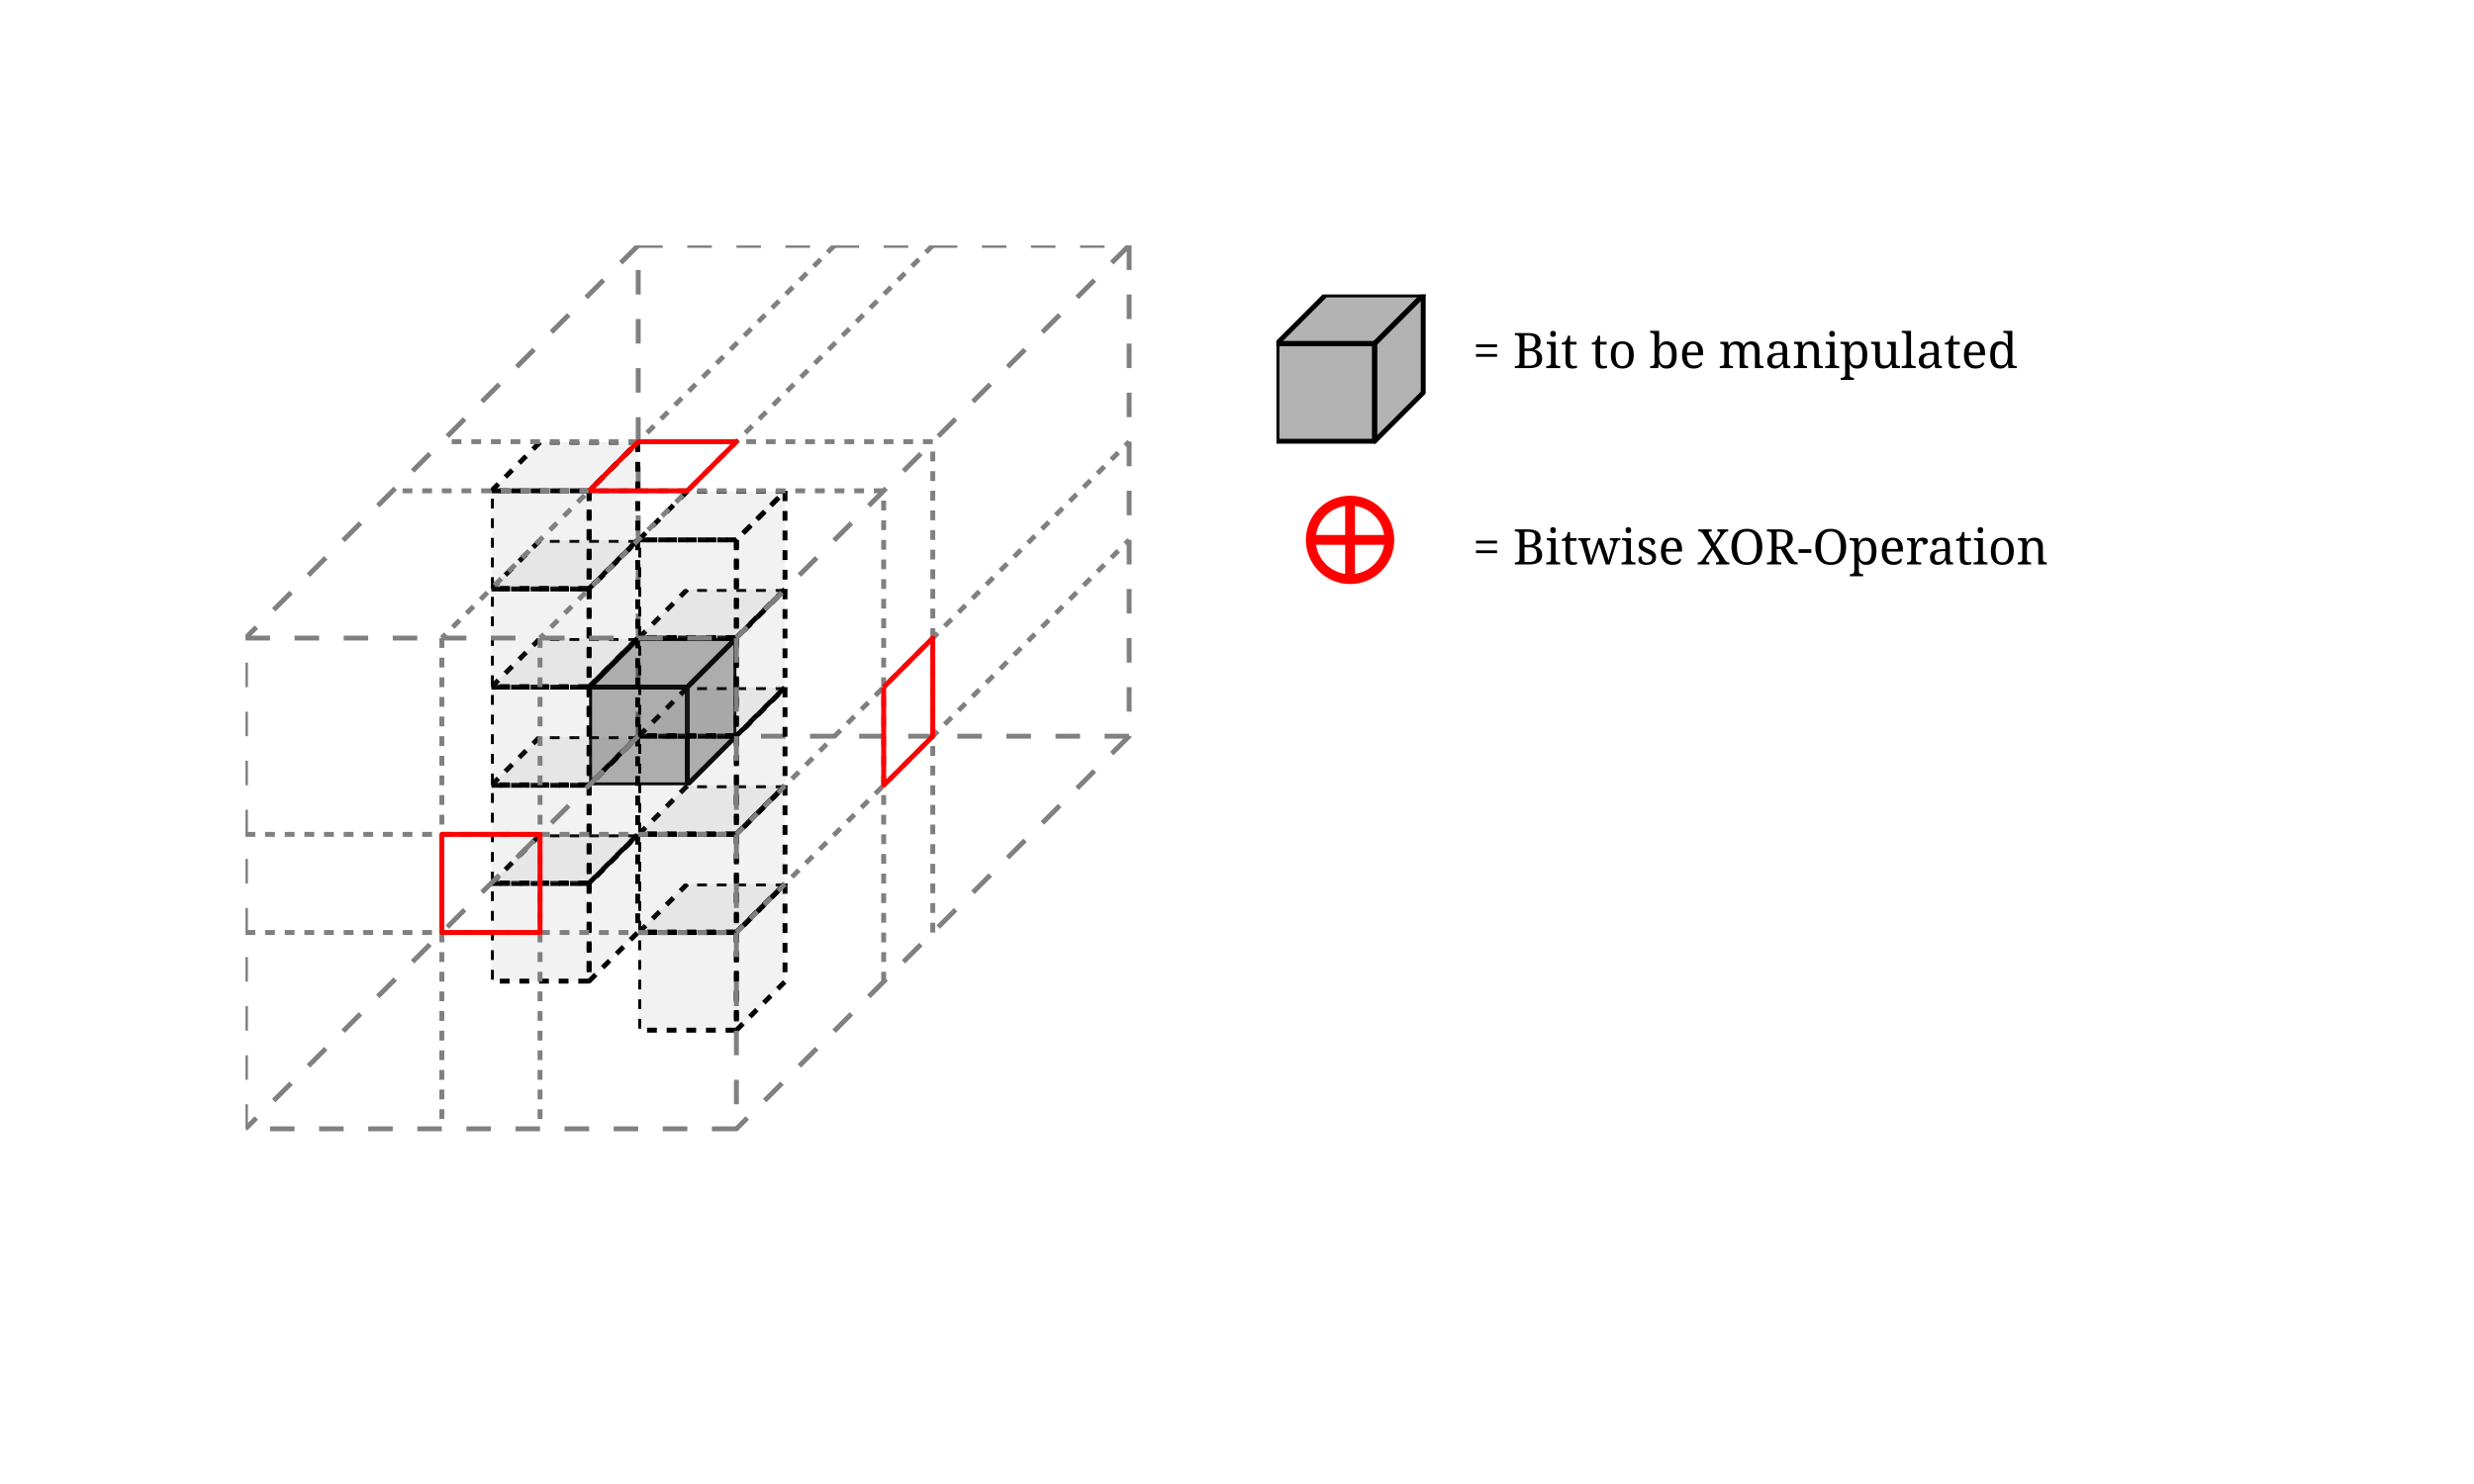
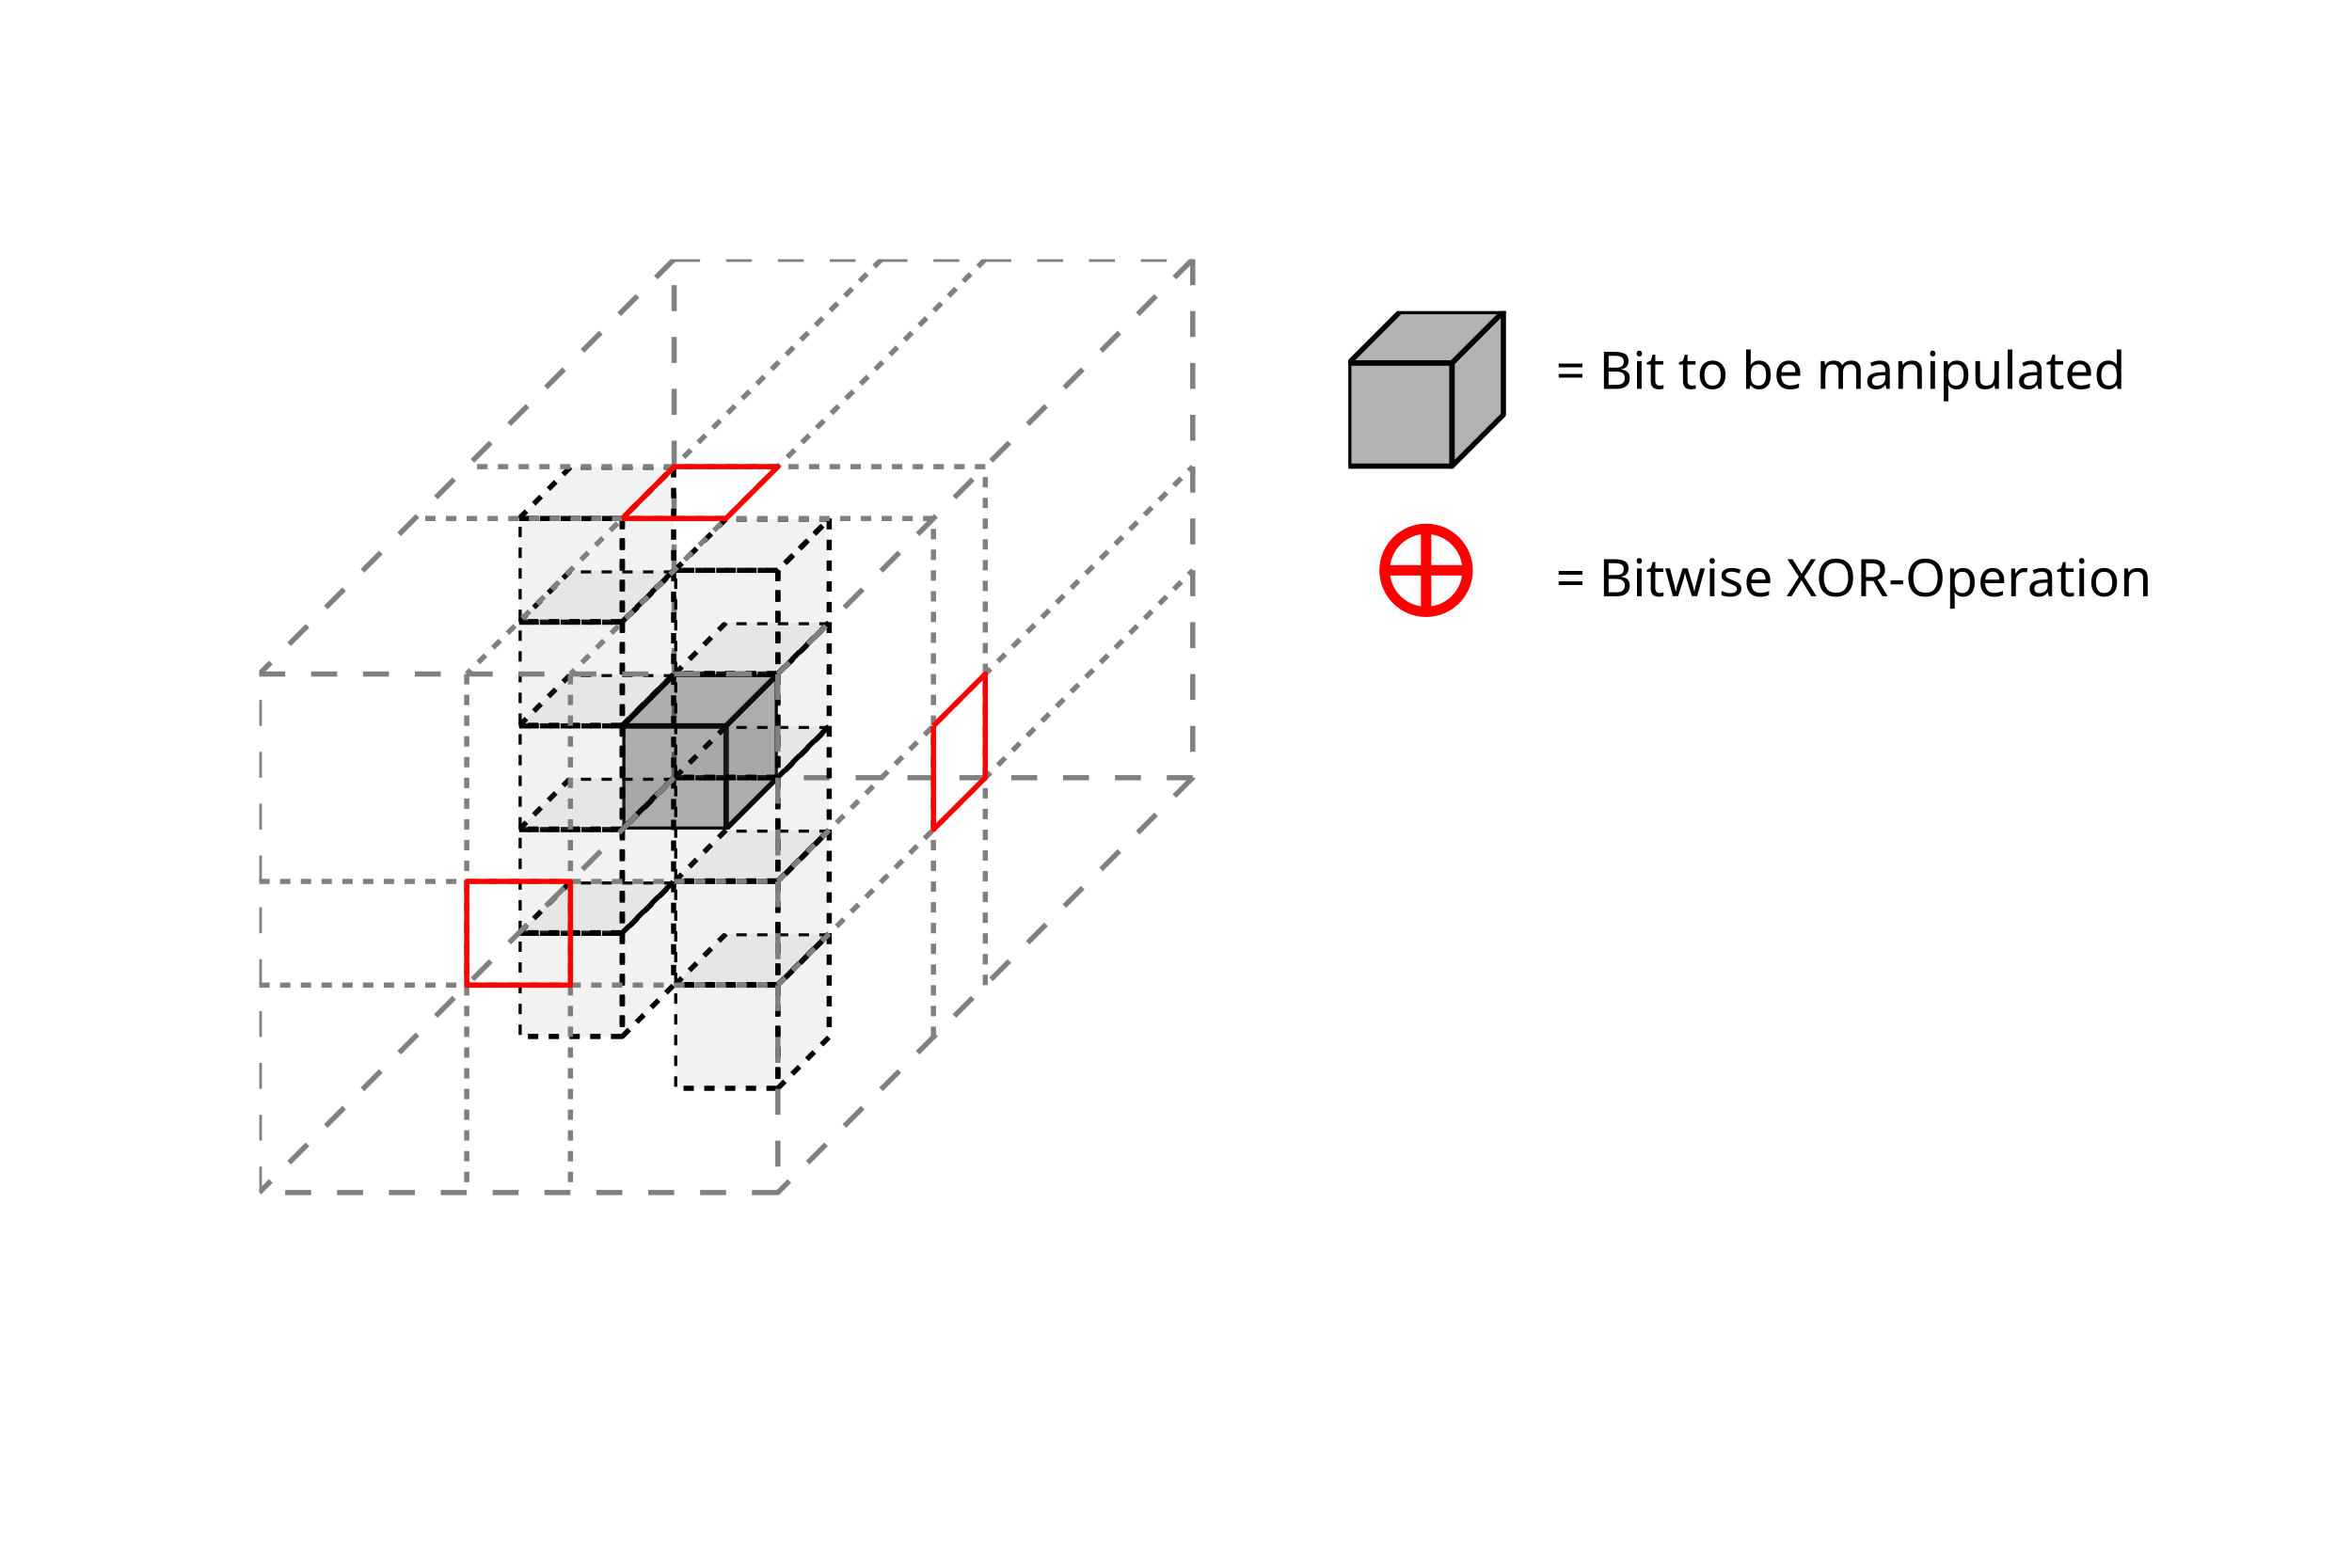
- <svg xmlns="http://www.w3.org/2000/svg" xmlns:xlink="http://www.w3.org/1999/xlink" width="200mm" height="120mm" id="svg2">
+ <svg xmlns="http://www.w3.org/2000/svg" xmlns:xlink="http://www.w3.org/1999/xlink" width="180mm" height="120mm" id="svg2">
  <defs id="defs4">
    <svg width="30" height="30" id="bit" fill="black" fill-opacity="0.3">
      <rect y="10" x="0.1" width="19.9" height="19.9" stroke="black" />
      <polygon stroke="black" points="0.1 10, 10 0.1, 29.9 0.1, 20 10" />
      <polygon stroke="black" points="29.9 0.1, 29.9 20, 20 29.9, 20 10" />
    </svg>
    <svg width="30" height="30" id="bit2" fill-opacity="0.1" fill="grey">
      <rect y="10" x="0.1" width="19.9" height="19.9" stroke="black" stroke-dasharray="2,2" />
      <polygon stroke="black" points="0.1 10, 10 0.1, 29.9 0.1, 20 10" stroke-dasharray="2,2" />
      <polygon stroke="black" points="29.9 0.1, 29.9 20, 20 29.9, 20 10" stroke-dasharray="2,2" />
    </svg>
    <path id="arrow0" d="m 0 0 l 50 0 -4 -4 m 4 4 l -4 4" stroke="black" />
    <path id="arrow1" d="m 0 0 l 20 0 -4 -4 m 4 4 l -4 4" stroke="black" />
    <svg width="100" height="100" id="lane">
      <use xlink:href="#bit" x="70" y="0" />
      <use xlink:href="#bit" x="60" y="10" />
      <use xlink:href="#bit" x="50" y="20" />
      <use xlink:href="#bit" x="40" y="30" />
      <use xlink:href="#bit" x="30" y="40" />
      <use xlink:href="#bit" x="20" y="50" />
      <use xlink:href="#bit" x="10" y="60" />
      <use xlink:href="#bit" x="0" y="70" />
    </svg>
    <svg width="180" height="100" id="plane">
      <use xlink:href="#lane" x="0" y="0" />
      <use xlink:href="#lane" x="20" y="0" />
      <use xlink:href="#lane" x="40" y="0" />
      <use xlink:href="#lane" x="60" y="0" />
      <use xlink:href="#lane" x="80" y="0" />
    </svg>
    <svg width="180" height="180" id="state">
      <use xlink:href="#plane" x="0" y="80" />
      <use xlink:href="#plane" x="0" y="60" />
      <use xlink:href="#plane" x="0" y="40" />
      <use xlink:href="#plane" x="0" y="20" />
      <use xlink:href="#plane" x="0" y="0" />
    </svg>
    <svg width="110" height="30" id="row">
      <use xlink:href="#bit" x="0" y="0" />
      <use xlink:href="#bit" x="20" y="0" />
      <use xlink:href="#bit" x="40" y="0" />
      <use xlink:href="#bit" x="60" y="0" />
      <use xlink:href="#bit" x="80" y="0" />
    </svg>
    <svg width="30" height="110" id="column">
      <use xlink:href="#bit2" x="0" y="80" />
      <use xlink:href="#bit2" x="0" y="60" />
      <use xlink:href="#bit2" x="0" y="40" />
      <use xlink:href="#bit2" x="0" y="20" />
      <use xlink:href="#bit2" x="0" y="0" />
    </svg>
    <svg width="110" height="110" id="slice">
      <use xlink:href="#row" x="0" y="80" />
      <use xlink:href="#row" x="0" y="60" />
      <use xlink:href="#row" x="0" y="40" />
      <use xlink:href="#row" x="0" y="20" />
      <use xlink:href="#row" x="0" y="0" />
    </svg>
    <svg width="100" height="180" id="sheet">
      <use xlink:href="#lane" x="0" y="80" />
      <use xlink:href="#lane" x="0" y="60" />
      <use xlink:href="#lane" x="0" y="40" />
      <use xlink:href="#lane" x="0" y="20" />
      <use xlink:href="#lane" x="0" y="0" />
    </svg>
    <svg id="xor" width="20" height="20">
      <circle cx="10" cy="10" r="8" stroke="red" stroke-width="2" />
      <path d="M 10 2 l 0 16 M 2 10 l 16 0" stroke="red" stroke-width="2" />
    </svg>
  </defs>
-   <g style="fill:none;fill-rule:evenodd;stroke:none;stroke-width:1px;stroke-linecap:butt;stroke-linejoin:round;stroke-opacity:1" id="g2383" transform="scale(1.5)">
+   <g style="fill:none;fill-rule:evenodd;stroke:none;stroke-width:1px;stroke-linecap:butt;stroke-linejoin:round;stroke-opacity:1;font-family:'sans';" id="g2383" transform="scale(1.5)">
    <rect x="0" y="0" width="600" height="400" fill="white" />
    <svg width="181" height="181" x="50" y="50">
      <rect x="80" y="0" height="100" width="100" stroke="grey" stroke-dasharray="5,5" />
      <svg width="30" height="30" x="70" y="80" fill="black" fill-opacity="0.3">
        <rect y="10" x="0.1" width="19.9" height="19.9" stroke="black" />
        <polygon stroke="black" points="0.1 10, 10 0.1, 29.9 0.1, 20 10" />
        <polygon stroke="black" points="29.9 0.1, 29.9 20, 20 29.9, 20 10" />
        <animateColor attributeName="fill" from="#000000" to="#ff0000" begin="33" dur="2" />
        <animateColor attributeName="fill" from="#ff0000" to="#000000" begin="35" dur="2" fill="freeze" />
      </svg>
      <use xlink:href="#bit2" x="50" y="120">
        <animate attributeName="y" from="120" to="100" fill="freeze" dur="1" begin="15" />
        <animate attributeName="y" from="-130" to="-130" fill="freeze" begin="16" dur="0" />
      </use>
      <use xlink:href="#bit2" x="50" y="100">
        <animate attributeName="y" from="100" to="80" fill="freeze" dur="1" begin="18" />
        <animate attributeName="y" from="-130" to="-130" fill="freeze" begin="19" dur="0" />
      </use>
      <use xlink:href="#bit2" x="50" y="80">
        <animate attributeName="y" from="80" to="60" fill="freeze" dur="1" begin="21" />
        <animate attributeName="y" from="-130" to="-130" fill="freeze" begin="22" dur="0" />
      </use>
      <use xlink:href="#bit2" x="50" y="60">
        <animate attributeName="y" from="60" to="40" fill="freeze" dur="1" begin="24" />
        <animate attributeName="y" from="-130" to="-130" fill="freeze" begin="25" dur="0" />
      </use>
      <use xlink:href="#bit2" x="50" y="40">
        <animate attributeName="y" from="40" to="20" fill="freeze" dur="1" begin="27" />
        <animate attributeName="x" from="50" to="70" fill="freeze" dur="1" begin="28" />
        <animate attributeName="y" from="20" to="80" fill="freeze" dur="2" begin="31" />
      </use>
      <use xlink:href="#bit2" x="80" y="130">
        <animate attributeName="y" from="130" to="110" fill="freeze" dur="1" begin="1" />
        <animate attributeName="y" from="-130" to="-130" fill="freeze" begin="2" dur="0" />
      </use>
      <use xlink:href="#bit2" x="80" y="110">
        <animate attributeName="y" from="110" to="90" fill="freeze" dur="1" begin="4" />
        <animate attributeName="y" from="-130" to="-130" fill="freeze" begin="5" dur="0" />
      </use>
      <use xlink:href="#bit2" x="80" y="90">
        <animate attributeName="y" from="90" to="70" fill="freeze" dur="1" begin="7" />
        <animate attributeName="y" from="-130" to="-130" fill="freeze" begin="8" dur="0" />
      </use>
      <use xlink:href="#bit2" x="80" y="70">
        <animate attributeName="y" from="70" to="50" fill="freeze" dur="1" begin="10" />
        <animate attributeName="y" from="-130" to="-130" fill="freeze" begin="11" dur="0" />
      </use>
      <use xlink:href="#bit2" x="80" y="50">
        <animate attributeName="y" from="50" to="30" fill="freeze" dur="1" begin="13" />
        <animate attributeName="x" from="80" to="90" fill="freeze" dur="1" begin="14" />
        <animate attributeName="y" from="30" to="20" fill="freeze" dur="1" begin="14" />
        <animate attributeName="x" from="90" to="70" fill="freeze" dur="1" begin="28" />
        <animate attributeName="x" from="-90" to="-90" fill="freeze" begin="29" dur="0" />
      </use>
      <path d="M 80 0 L 0 80" stroke="grey" stroke-dasharray="5,5" />
      <path d="M 180 0 L 100 80" stroke="grey" stroke-dasharray="5,5" />
      <path d="M 80 100 L 0 180" stroke="grey" stroke-dasharray="5,5" />
      <path d="M 180 100 L 100 180" stroke="grey" stroke-dasharray="5,5" />
      <rect x="0" y="80" height="100" width="100" stroke="grey" stroke-dasharray="5,5" />
      <path d="M 120 0 L 40 80" stroke="grey" stroke-dasharray="2,2" />
      <path d="M 140 0 L 60 80" stroke="grey" stroke-dasharray="2,2" />
      <path d="M 40 80 L 40 180" stroke="grey" stroke-dasharray="2,2" />
      <path d="M 60 80 L 60 180" stroke="grey" stroke-dasharray="2,2" />
      <path d="M 0 120 L 100 120" stroke="grey" stroke-dasharray="2,2" />
      <path d="M 0 140 L 100 140" stroke="grey" stroke-dasharray="2,2" />
      <path d="M 100 120 L 180 40" stroke="grey" stroke-dasharray="2,2" />
      <path d="M 100 140 L 180 60" stroke="grey" stroke-dasharray="2,2" />
      <path d="M 130 150 L 130 50" stroke="grey" stroke-dasharray="2,2" />
      <path d="M 140 140 L 140 40" stroke="grey" stroke-dasharray="2,2" />
      <path d="M 130 50 L 30 50" stroke="grey" stroke-dasharray="2,2" />
      <path d="M 140 40 L 40 40" stroke="grey" stroke-dasharray="2,2" />
      <rect x="40" y="120" height="20" width="20" stroke="red" />
      <path d="M 130 90 l 0 20 10 -10 0 -20 -10 10" stroke="red" />
      <path d="M 70 50 l 10 -10 20 0 -10 10 -20 0" stroke="red" />
      <use xlink:href="#xor" x="80" y="-120">
        <animate attributeName="y" from="120" to="120" fill="freeze" begin="2" dur="0" />
        <animate attributeName="y" from="-120" to="-120" fill="freeze" begin="3" dur="0" />
        <animate attributeName="y" from="100" to="100" fill="freeze" begin="5" dur="0" />
        <animate attributeName="y" from="-120" to="-120" fill="freeze" begin="6" dur="0" />
        <animate attributeName="y" from="80" to="80" fill="freeze" begin="8" dur="0" />
        <animate attributeName="y" from="-120" to="-120" fill="freeze" begin="9" dur="0" />
        <animate attributeName="y" from="60" to="60" fill="freeze" begin="11" dur="0" />
        <animate attributeName="y" from="-120" to="-120" fill="freeze" begin="12" dur="0" />
        <animate attributeName="x" from="50" to="50" fill="freeze" begin="16" dur="0" />
        <animate attributeName="y" from="110" to="110" fill="freeze" begin="16" dur="0" />
        <animate attributeName="y" from="-110" to="-110" fill="freeze" begin="17" dur="0" />
        <animate attributeName="y" from="90" to="90" fill="freeze" begin="19" dur="0" />
        <animate attributeName="y" from="-110" to="-110" fill="freeze" begin="20" dur="0" />
        <animate attributeName="y" from="70" to="70" fill="freeze" begin="22" dur="0" />
        <animate attributeName="y" from="-110" to="-110" fill="freeze" begin="23" dur="0" />
        <animate attributeName="y" from="50" to="50" fill="freeze" begin="25" dur="0" />
        <animate attributeName="y" from="-110" to="-110" fill="freeze" begin="26" dur="0" />
        <animate attributeName="x" from="70" to="70" fill="freeze" begin="29" dur="0" />
        <animate attributeName="y" from="30" to="30" fill="freeze" begin="29" dur="0" />
        <animate attributeName="y" from="-30" to="-30" fill="freeze" begin="30" dur="0" />
        <animate attributeName="y" from="90" to="90" fill="freeze" begin="33" dur="0" />
        <animate attributeName="y" from="-90" to="-90" fill="freeze" begin="34" dur="0" />
      </use>
    </svg>
    <svg x="250" y="50" width="250" height="150">
      <use xlink:href="#bit" x="10" y="10" />
-       <text x="50" y="25" fill="black" style="font-size:10px;font-family:'serif';">
+       <text x="50" y="25" fill="black" style="font-size:10px;">
        = Bit to be manipulated
        </text>
      <use xlink:href="#xor" x="15" y="50" />
-       <text x="50" y="65" fill="black" style="font-size:10px;font-family:'serif';">
+       <text x="50" y="65" fill="black" style="font-size:10px;">
        = Bitwise XOR-Operation
        </text>
    </svg>
  </g>
</svg>
